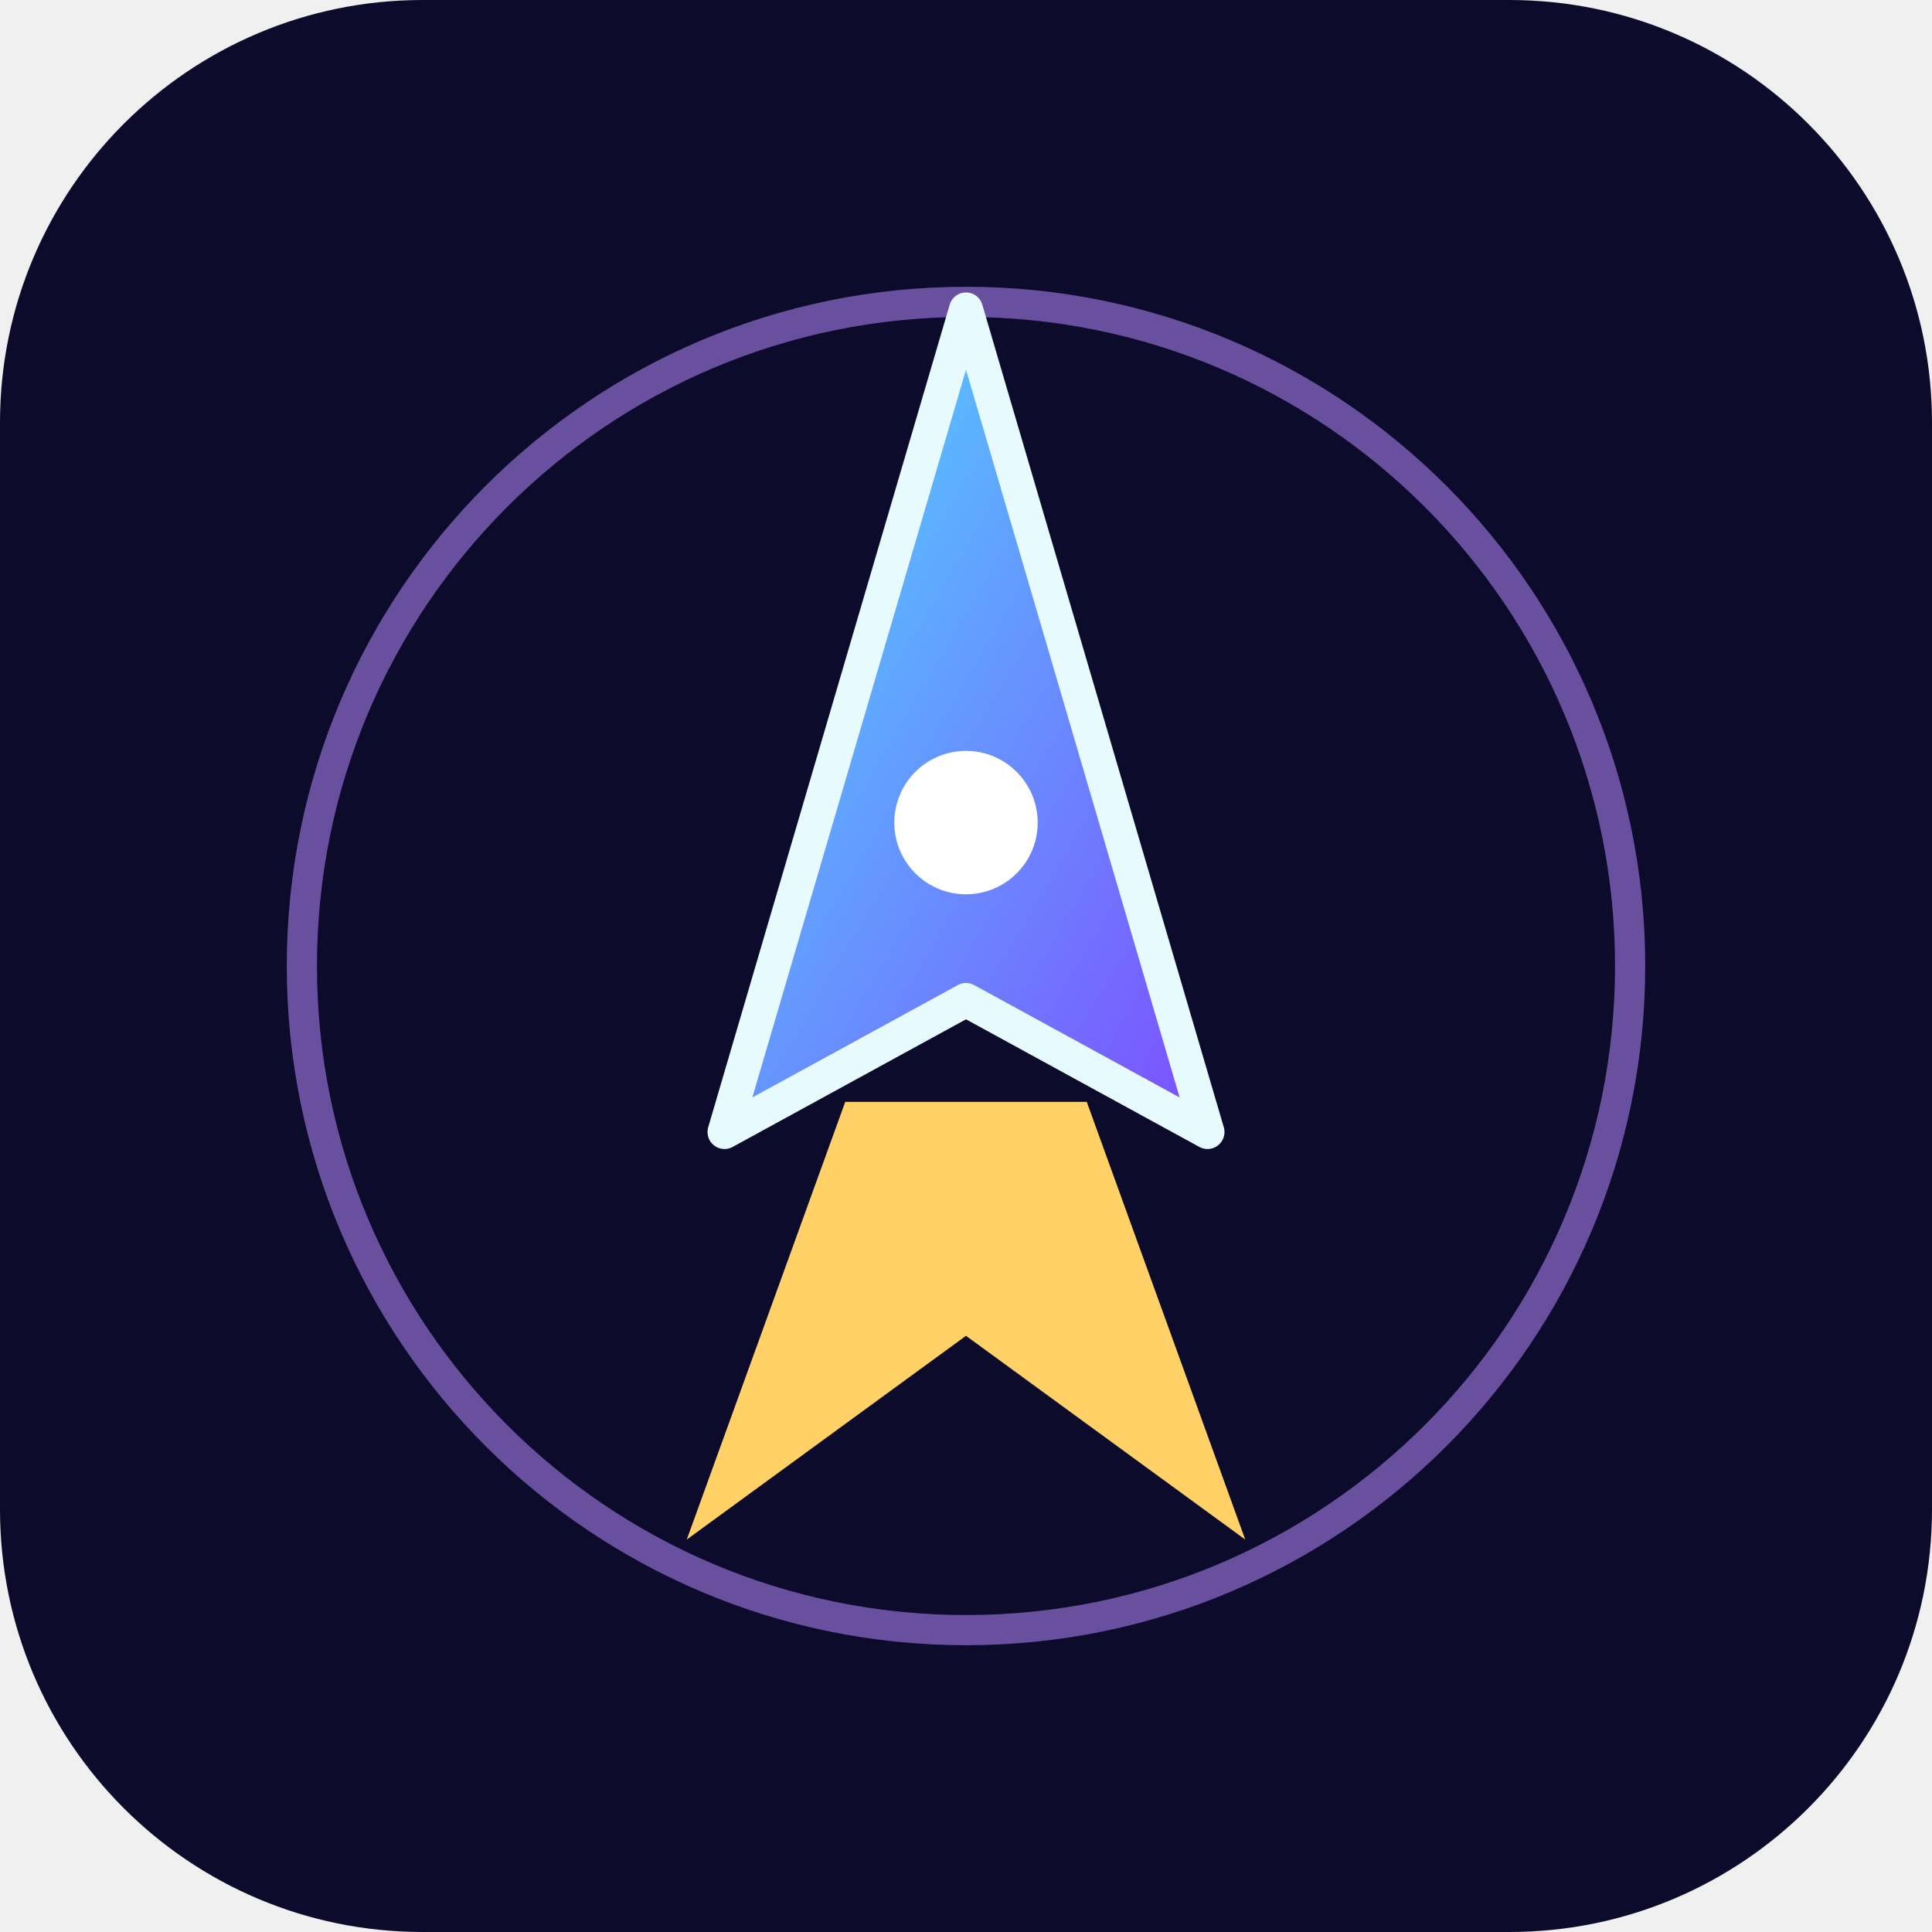
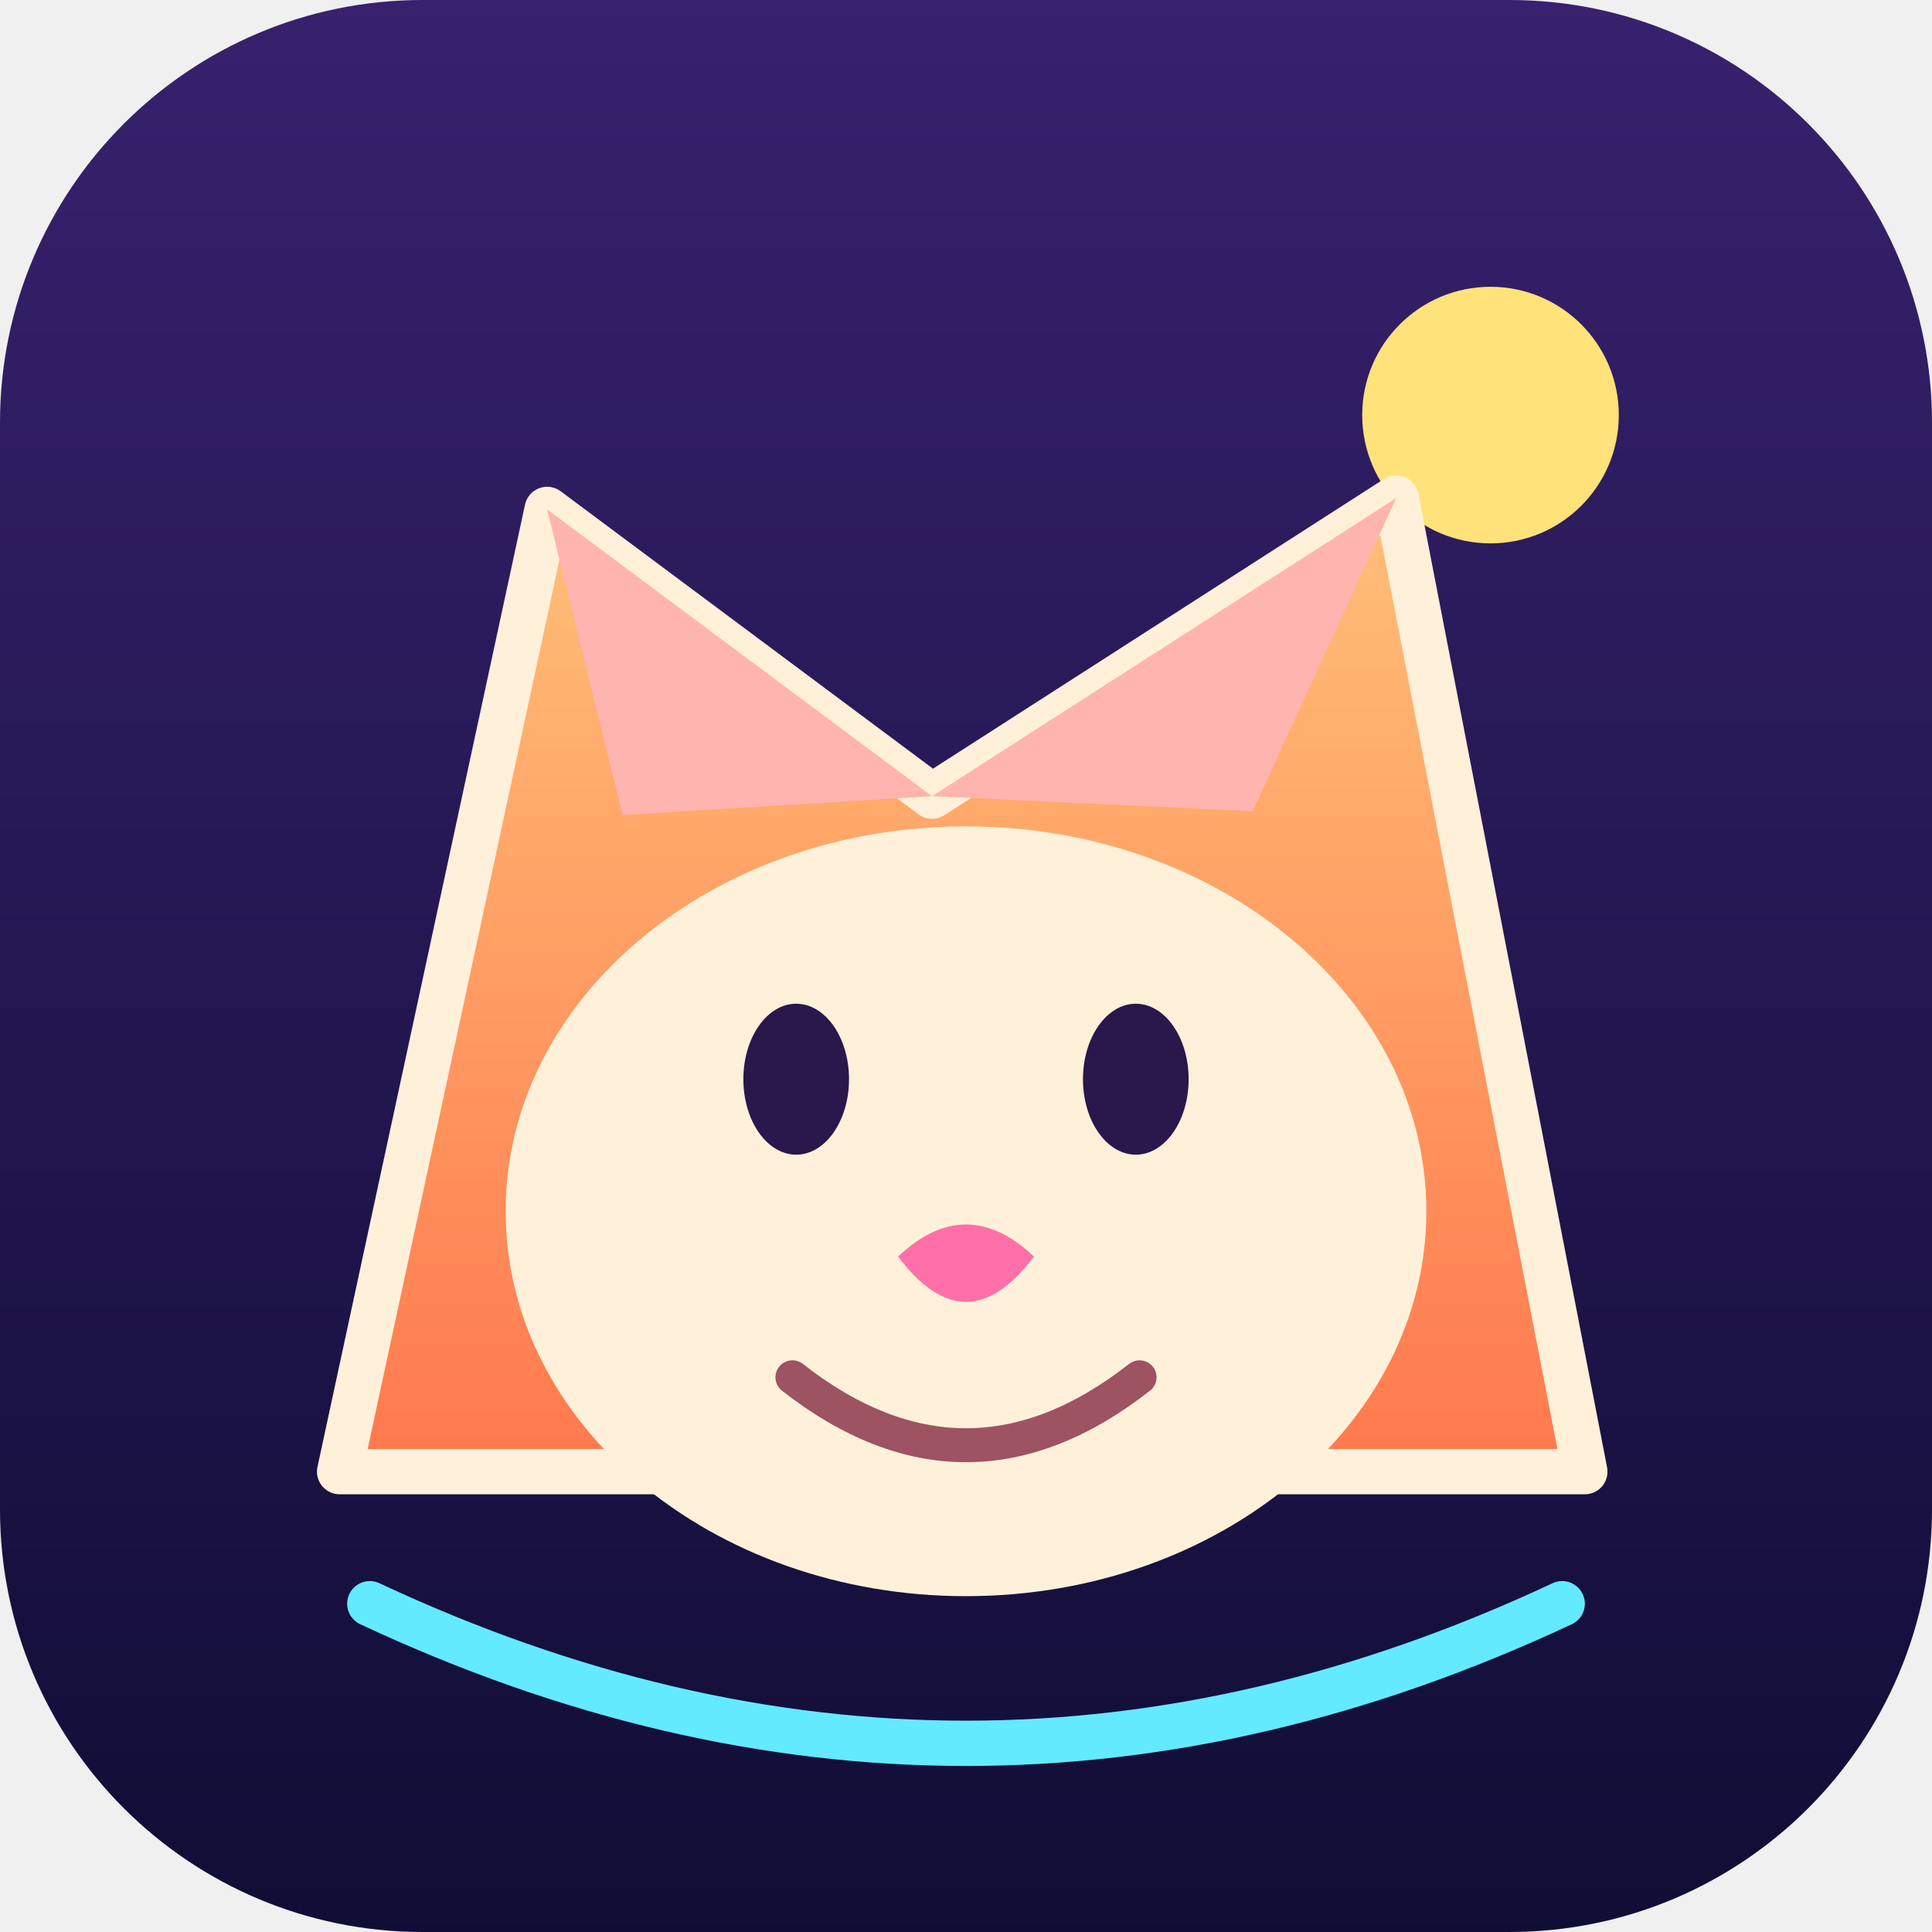
<svg xmlns="http://www.w3.org/2000/svg" viewBox="0 0 512 512">
  <defs>
-     <linearGradient id="g" x2="1" y2="1">
-       <stop stop-color="#4de1ff" />
-       <stop offset="1" stop-color="#7d4dff" />
+     <linearGradient id="bg" x2="0" y2="1">
+       <stop stop-color="#38216e" />
+       <stop offset="1" stop-color="#100d35" />
+     </linearGradient>
+     <linearGradient id="fur" x2="0" y2="1">
+       <stop stop-color="#ffc078" />
+       <stop offset="1" stop-color="#ff784e" />
    </linearGradient>
  </defs>
-   <rect width="512" height="512" rx="112" fill="#0d0b2b" />
-   <circle cx="256" cy="256" r="176" fill="none" stroke="#b388ff" stroke-width="8" opacity=".55" />
-   <path d="M256 82 320 300 256 265 192 300Z" fill="url(#g)" stroke="#e7fbff" stroke-width="9" stroke-linejoin="round" />
-   <path d="m224 292-42 116 74-54 74 54-42-116" fill="#ffd166" />
-   <circle cx="256" cy="218" r="19" fill="#fff" />
+   <rect width="512" height="512" rx="112" fill="url(#bg)" />
+   <circle cx="395" cy="110" r="34" fill="#ffe27a" />
+   <path d="M90 390 145 135 247 211 370 132 420 390Z" fill="url(#fur)" stroke="#fff0d9" stroke-width="12" stroke-linejoin="round" />
+   <path d="m145 135 102 76-82 5Z M370 132l-123 79 85 4Z" fill="#ffb4b0" />
+   <ellipse cx="256" cy="321" rx="122" ry="102" fill="#fff1d9" />
+   <ellipse cx="211" cy="286" rx="14" ry="20" fill="#2a174b" />
+   <ellipse cx="301" cy="286" rx="14" ry="20" fill="#2a174b" />
+   <path d="M238 333q18-17 36 0-18 24-36 0" fill="#ff70a8" />
+   <path d="M210 365q46 36 92 0" fill="none" stroke="#9d5361" stroke-width="9" stroke-linecap="round" />
+   <path d="M98 425q158 74 316 0" fill="none" stroke="#63eaff" stroke-width="12" stroke-linecap="round" />
</svg>
